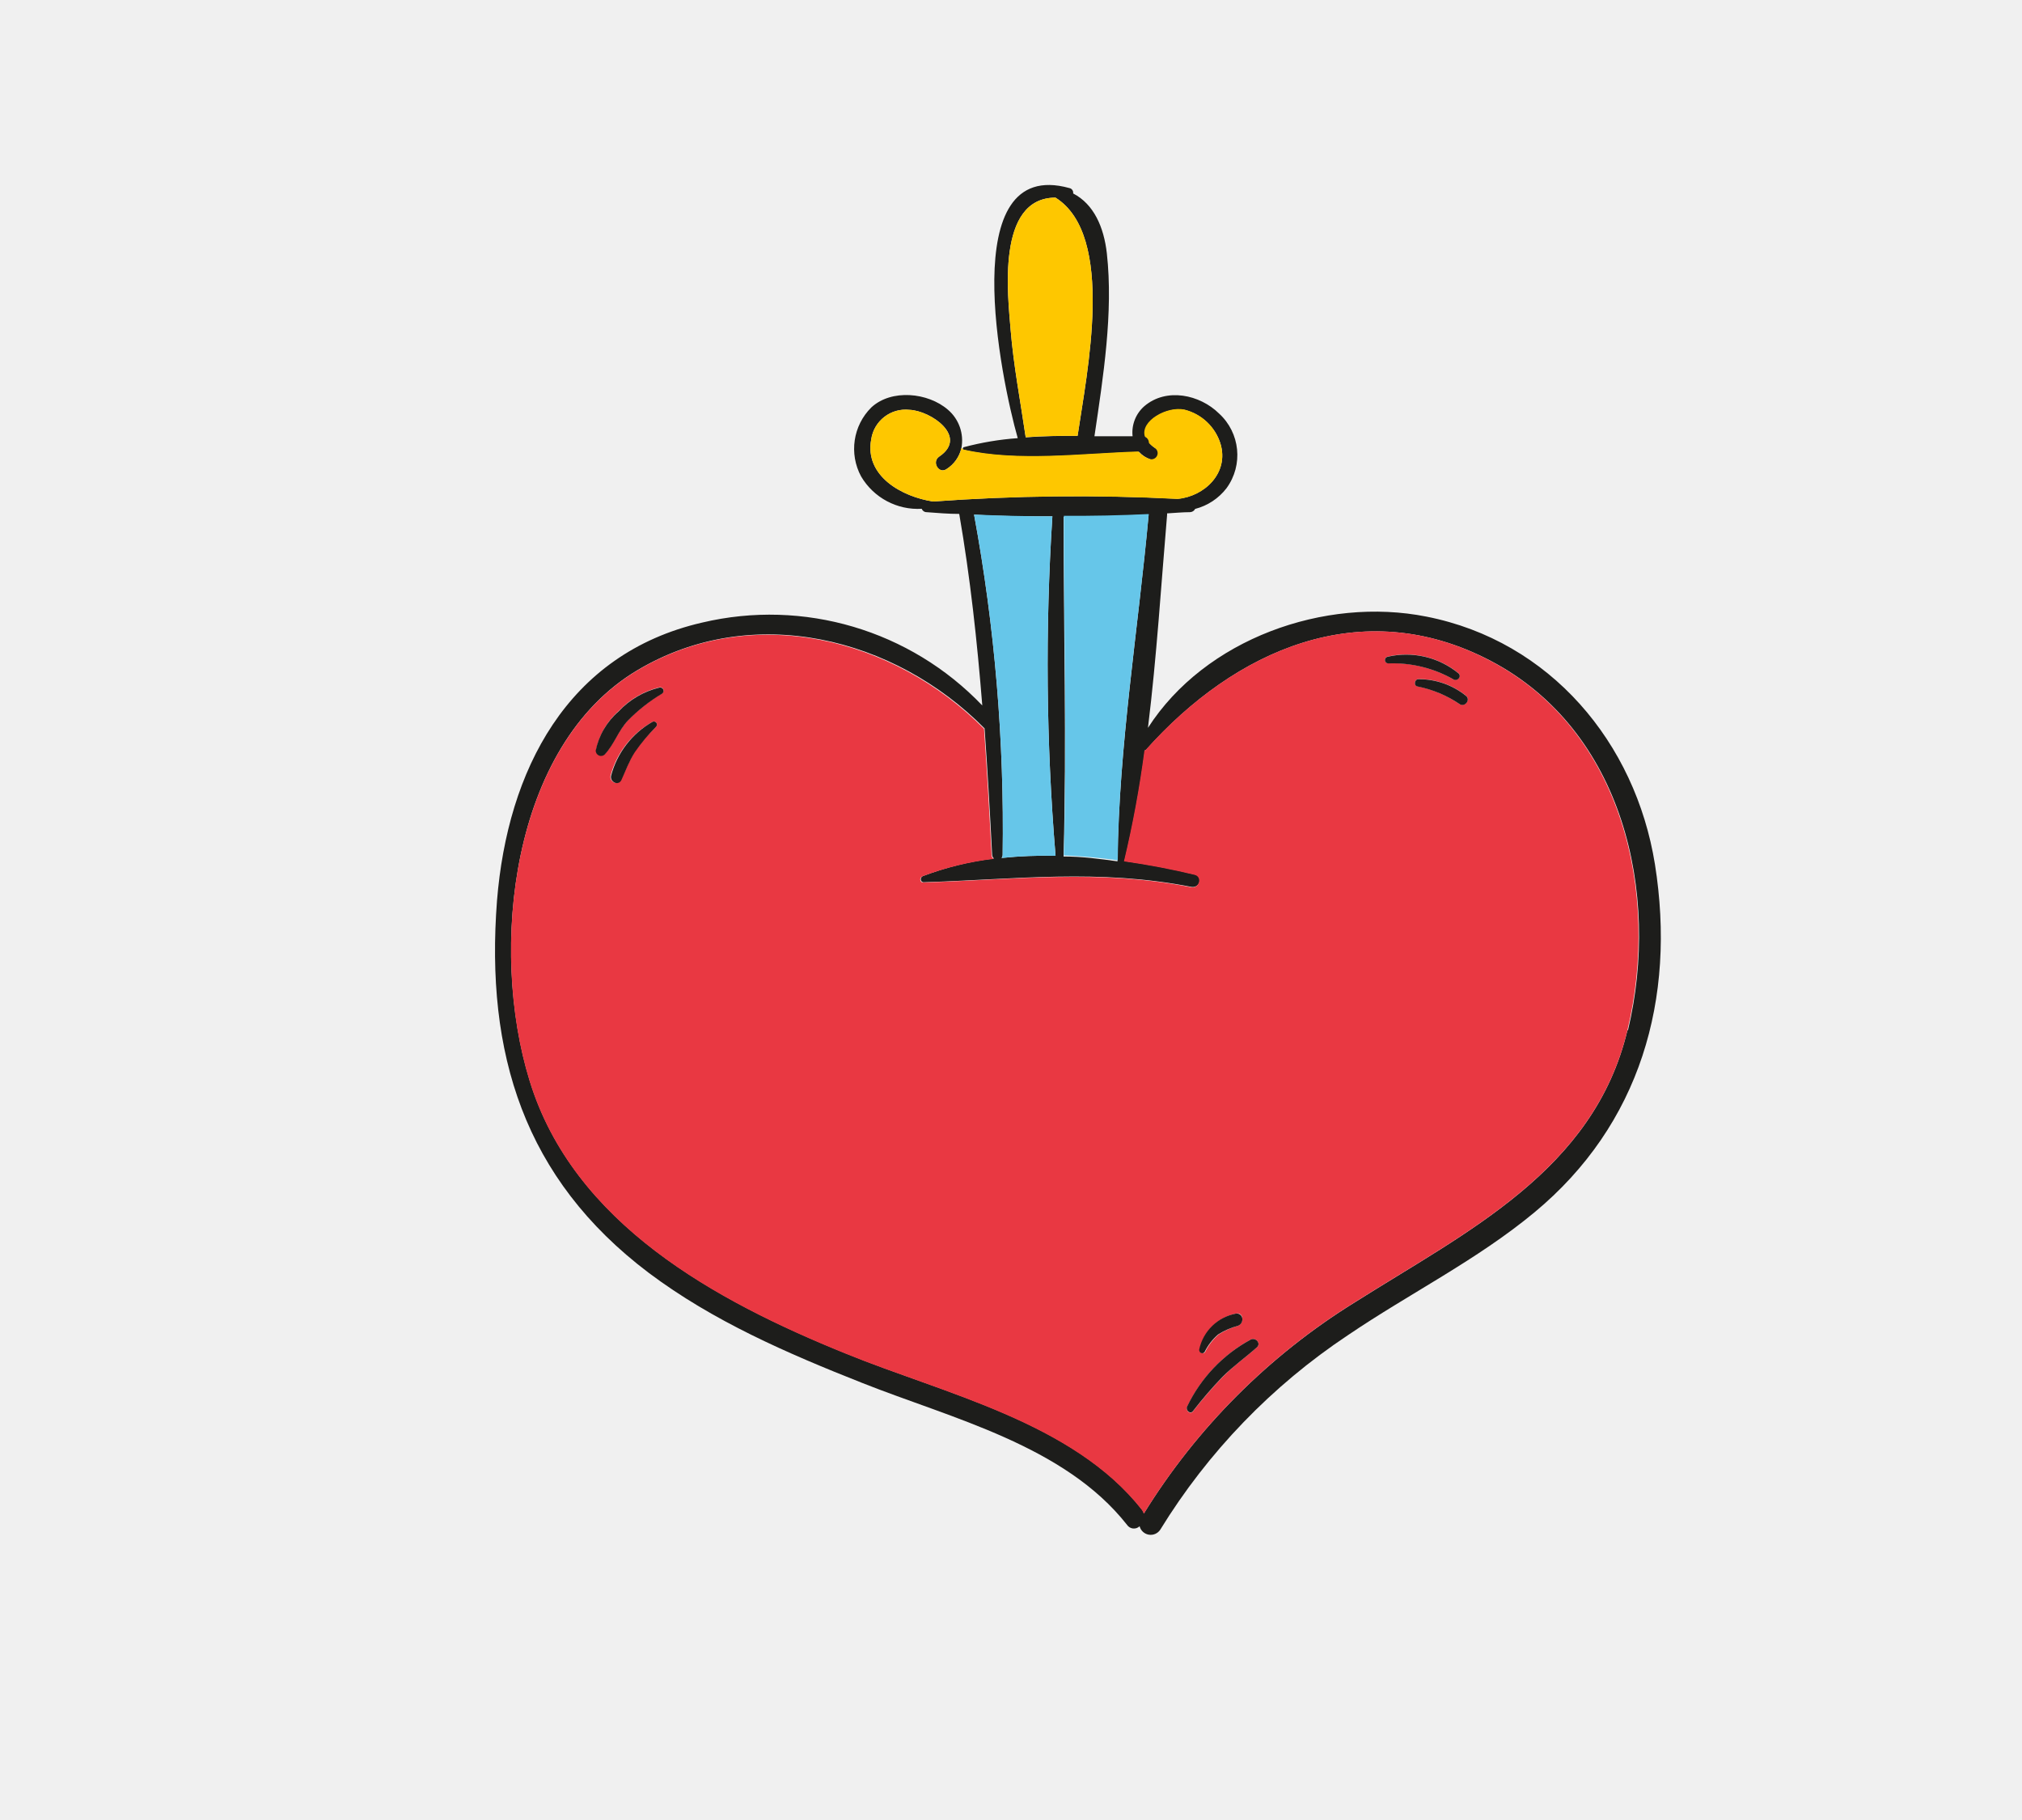
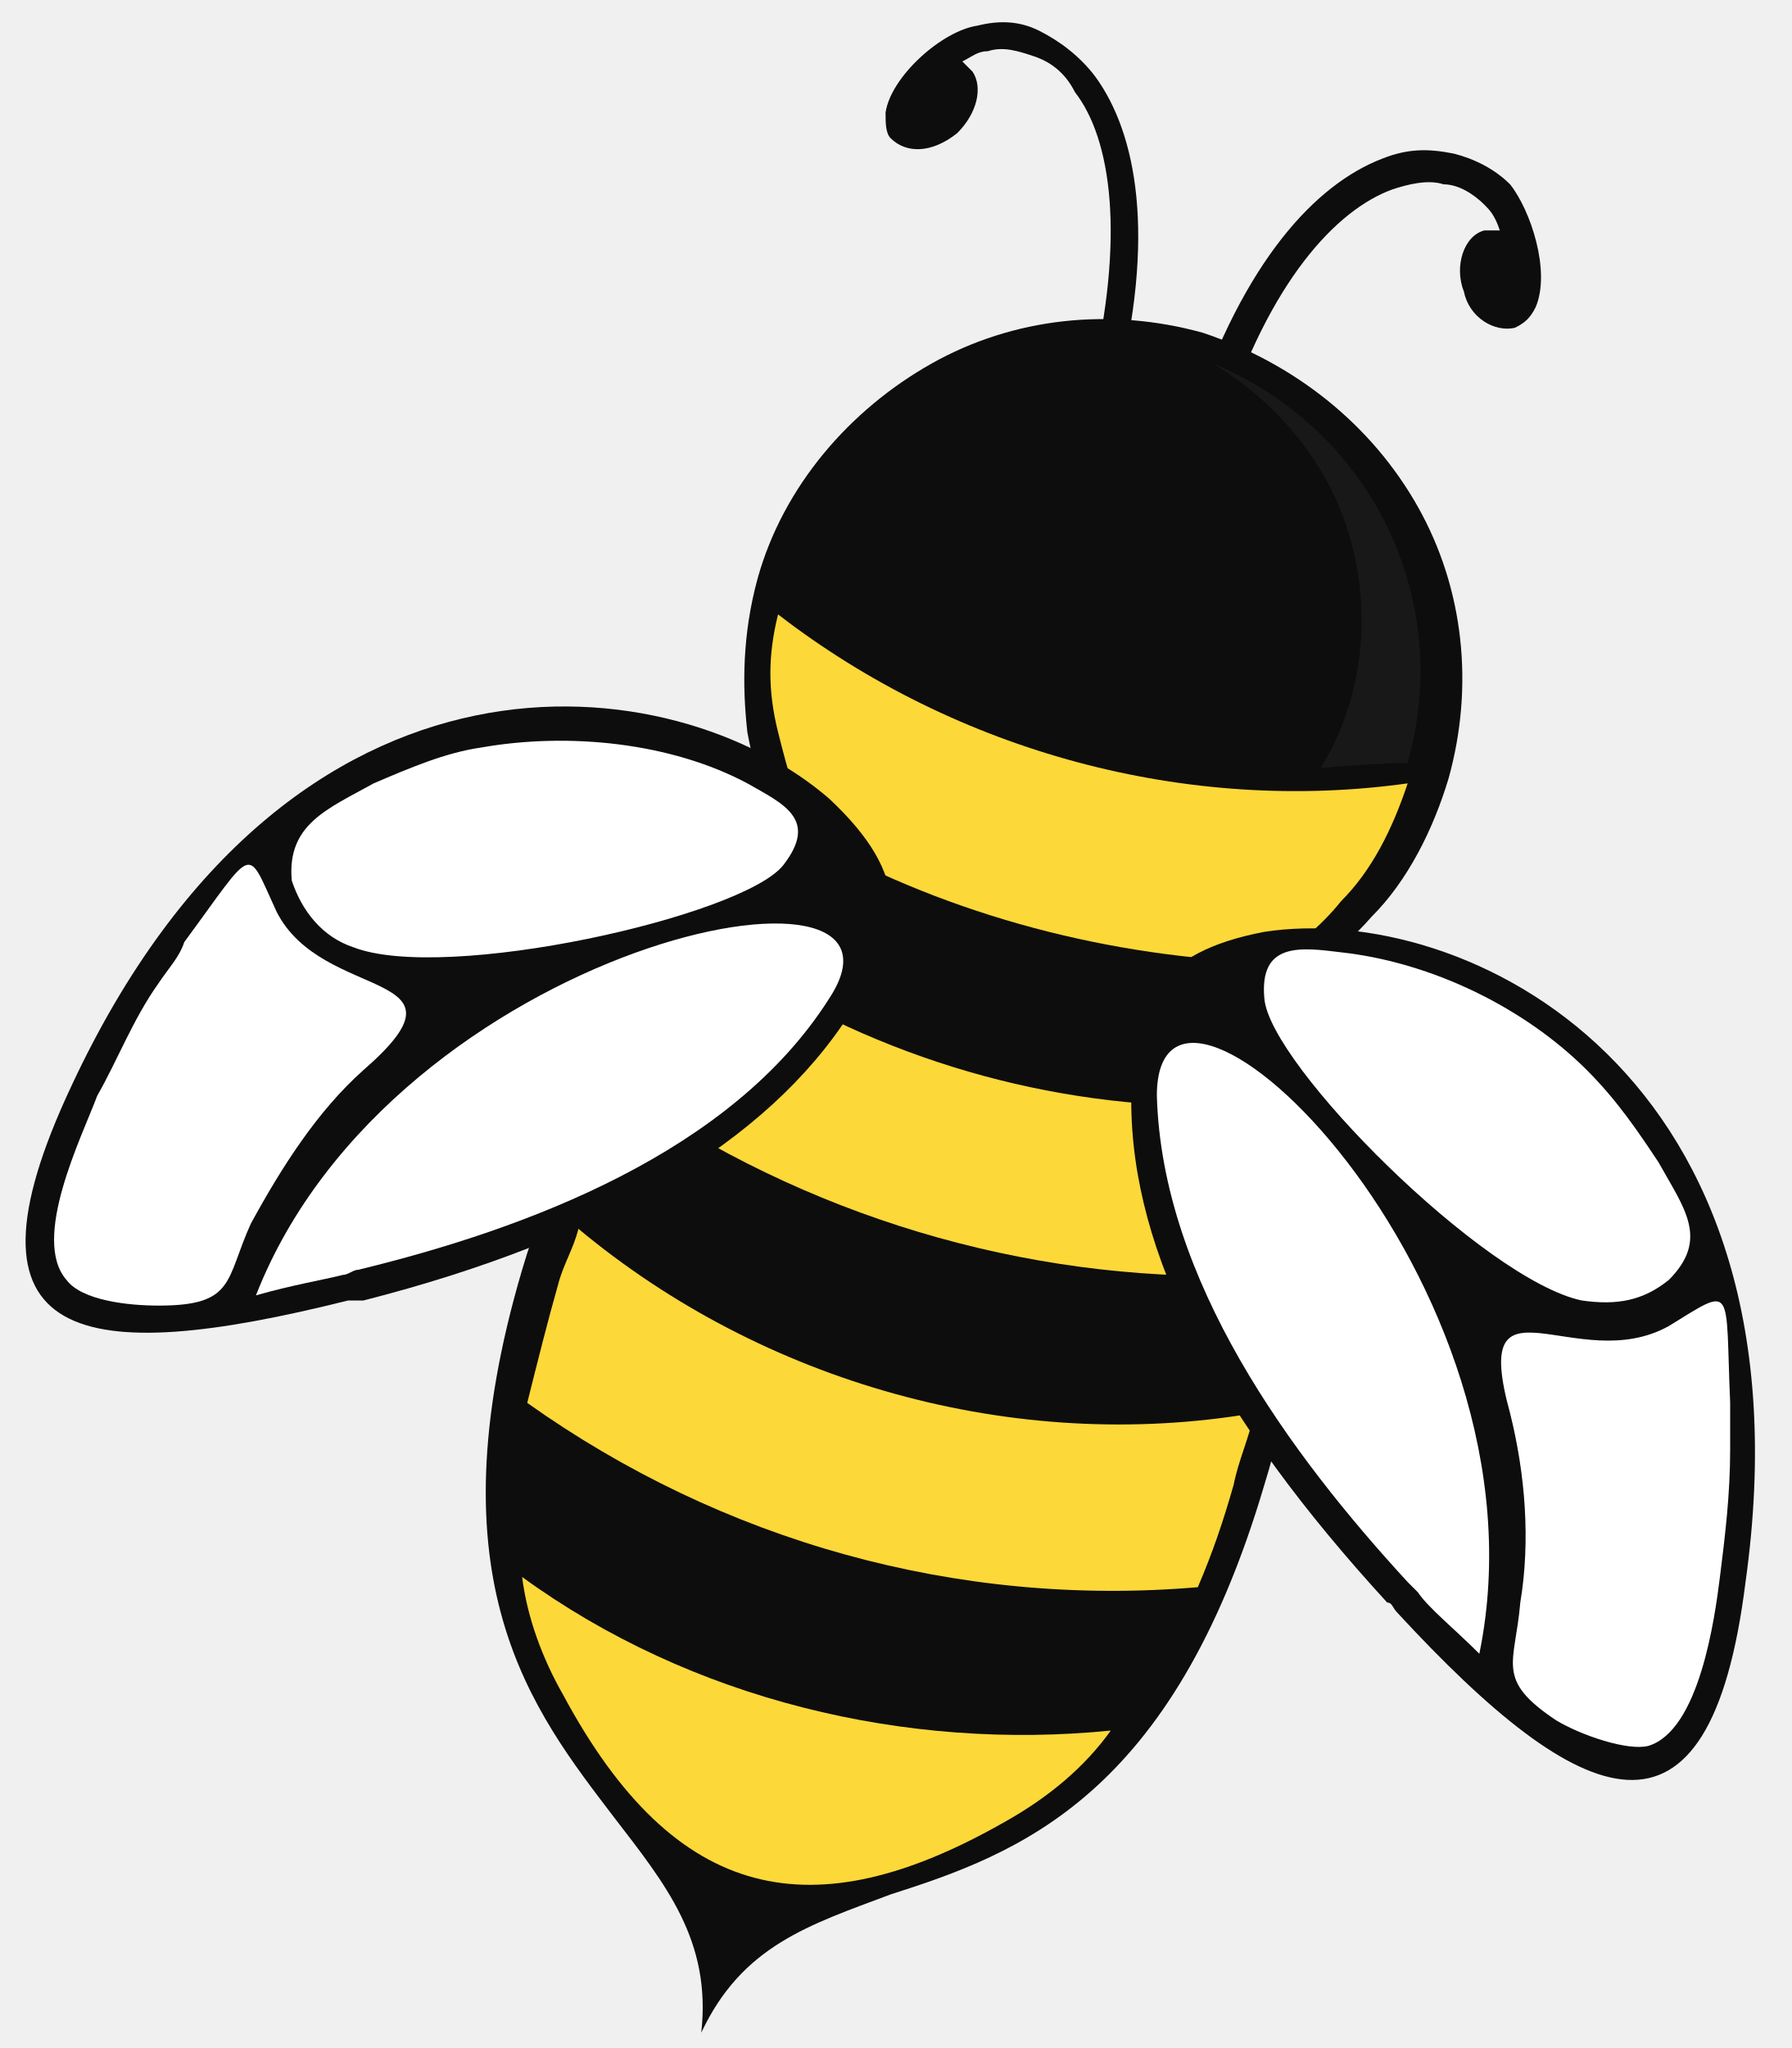
- <svg xmlns="http://www.w3.org/2000/svg" viewBox="0 0 150 134.99">
-   <defs>
-     <style>
-       .cls-1 {
-         fill: #1d1d1b;
-       }
- 
-       .cls-2 {
-         fill: #e93842;
-       }
- 
-       .cls-3 {
-         fill: #fec700;
-       }
- 
-       .cls-4 {
-         fill: #66c6e9;
-       }
-     </style>
-   </defs>
-   <g id="Objects">
-     <path class="cls-1" d="M122.77,64.11c1.59,10-1.1,19.32-8.94,25.82-4.27,3.54-9.25,6-13.84,9.11a46.65,46.65,0,0,0-13.92,14.43.85.85,0,0,1-1.53-.26.61.61,0,0,1-.93-.1c-4.64-5.9-13-7.89-19.65-10.53C58.42,100.39,52.9,98,48.12,94.41,38.87,87.42,36,78.13,36.87,66.8c.78-9.62,5.17-18.31,15.22-20.62a21.8,21.8,0,0,1,20.78,6.15c-.38-4.74-.89-9.47-1.71-14.21-.81,0-1.63-.07-2.43-.13a.37.37,0,0,1-.35-.25,4.89,4.89,0,0,1-4.5-2.4,4.32,4.32,0,0,1,.76-5.12c1.49-1.38,4.2-1.11,5.68.17a3,3,0,0,1,1,2.85,2.49,2.49,0,0,1-1.11,1.56c-.59.38-1.11-.54-.54-.93,2.2-1.48-.63-3.41-2.2-3.47a2.58,2.58,0,0,0-2.84,2.19c-.51,2.72,2.28,4.26,4.59,4.61A146.39,146.39,0,0,1,87.36,37c2-.18,3.83-1.93,3.18-4.09a3.74,3.74,0,0,0-2.63-2.5c-1.27-.3-3.29.8-2.93,2a.52.52,0,0,1,.3.47,2.19,2.19,0,0,0,.45.38.46.46,0,0,1-.35.83,2,2,0,0,1-.88-.57c-4.18.12-9,.78-13-.15a.09.09,0,0,1-.07-.1.1.1,0,0,1,.07-.1,21.56,21.56,0,0,1,4-.67c-1.24-4.35-4.67-20.91,3.83-18.55a.35.35,0,0,1,.28.4c1.53.79,2.28,2.49,2.5,4.44.49,4.4-.27,9.17-.92,13.57,1,0,1.91,0,2.83,0a2.59,2.59,0,0,1,.87-2.23c1.64-1.4,4.12-.86,5.54.54a4.17,4.17,0,0,1,.56,5.54,4.28,4.28,0,0,1-2.33,1.54.44.44,0,0,1-.38.24c-.56,0-1.13.06-1.7.09a.43.43,0,0,1,0,.11c-.44,5.14-.77,10.52-1.42,15.8,4.23-6.59,13.11-9.76,20.67-8.25C115,47.55,121.32,55.08,122.77,64.11Zm-2,12.31c2.43-10.2-.38-22.28-10.2-27.41C101,44,91.6,48.22,85,55.64l-.06,0a80.8,80.8,0,0,1-1.52,8.23c1.81.25,3.58.59,5.24,1,.6.15.34,1-.25.92-6.93-1.36-13-.56-19.88-.35-.28,0-.29-.37-.06-.46a22.46,22.46,0,0,1,5.27-1.3.38.38,0,0,1-.14-.28c-.16-3.14-.34-6.26-.56-9.37-6.69-6.76-17.21-9.4-25.75-4.32-9.42,5.6-11,20.72-8,30.43,3.25,10.63,13.83,16.35,23.43,20.24,7.32,3,16.93,5.1,22,11.6a.82.82,0,0,1,.14.28A48.21,48.21,0,0,1,100.51,96.6C108.8,91.35,118.25,86.83,120.73,76.42ZM85.21,38.17s0,0,0,0q-3.15.15-6.31.17c0,8.35.23,16.79,0,25.12,0,0,0,0,0,.07,1.36,0,2.7.18,4,.36C83,55.37,84.44,46.63,85.21,38.17Zm-5.27-5.84c.68-4.64,2.84-14.86-1.64-17.67-4.43,0-3.52,7.38-3.33,9.78.22,2.69.73,5.32,1.12,8C77.36,32.34,78.65,32.33,79.94,32.33ZM74.3,63.64a31.42,31.42,0,0,1,4-.16s0,0,0-.06a171.18,171.18,0,0,1-.23-25.12c-2,0-3.88,0-5.81-.13a128.25,128.25,0,0,1,2.12,25.26A.48.48,0,0,1,74.3,63.64Z" />
-     <path class="cls-2" d="M110.53,49c9.82,5.13,12.63,17.21,10.2,27.41-2.48,10.41-11.93,14.93-20.22,20.18a48.21,48.21,0,0,0-15.66,15.69.82.82,0,0,0-.14-.28c-5.11-6.5-14.72-8.63-22-11.6-9.6-3.89-20.18-9.61-23.43-20.24-3-9.71-1.41-24.83,8-30.43C55.79,44.66,66.31,47.3,73,54.06c.22,3.11.4,6.23.56,9.37a.38.38,0,0,0,.14.28A22.46,22.46,0,0,0,68.43,65c-.23.09-.22.47.06.46,6.91-.21,13-1,19.88.35.59.12.85-.77.25-.92-1.66-.4-3.43-.74-5.24-1a80.8,80.8,0,0,0,1.52-8.23l.06,0C91.6,48.22,101,44,110.53,49Zm-2.23,3.23c.37.22.8-.31.47-.61a5.54,5.54,0,0,0-3.54-1.25c-.3,0-.38.49-.07.54A8.55,8.55,0,0,1,108.3,52.24Zm-.45-1.83c.28.13.6-.22.35-.46a6.11,6.11,0,0,0-5.28-1.23.25.25,0,0,0,.06.49A9.06,9.06,0,0,1,107.85,50.41ZM93.24,99.94c.33-.3-.09-.75-.45-.58a11.07,11.07,0,0,0-4.73,5c-.12.26.23.6.44.33a31.16,31.16,0,0,1,2.19-2.54C91.49,101.33,92.4,100.69,93.24,99.94Zm-1.4-1.6c.46-.17.44-1-.12-.91A3.44,3.44,0,0,0,89,100.1c0,.23.27.4.41.17a4.11,4.11,0,0,1,1-1.29A5.34,5.34,0,0,1,91.84,98.34ZM49.12,51.43a.25.25,0,0,0-.19-.45,6.09,6.09,0,0,0-3,1.73,5.23,5.23,0,0,0-1.71,2.92.4.4,0,0,0,.68.28c.66-.78,1-1.75,1.71-2.51A12.44,12.44,0,0,1,49.12,51.43Zm-.44,2.47a.23.23,0,0,0-.27-.36,6.5,6.5,0,0,0-3.12,4c-.09.44.52.77.76.33.36-.69.62-1.42,1-2.08A13.8,13.8,0,0,1,48.68,53.9Z" />
-     <path class="cls-1" d="M108.77,51.63c.33.3-.1.83-.47.61a8.55,8.55,0,0,0-3.14-1.32c-.31-.05-.23-.55.07-.54A5.54,5.54,0,0,1,108.77,51.63Z" />
-     <path class="cls-1" d="M108.2,49.95c.25.24-.07.59-.35.46a9.06,9.06,0,0,0-4.87-1.2.25.25,0,0,1-.06-.49A6.11,6.11,0,0,1,108.2,49.95Z" />
-     <path class="cls-1" d="M92.79,99.36c.36-.17.78.28.45.58-.84.75-1.75,1.39-2.55,2.19a31.16,31.16,0,0,0-2.19,2.54c-.21.27-.56-.07-.44-.33A11.07,11.07,0,0,1,92.79,99.36Z" />
-     <path class="cls-1" d="M91.72,97.43c.56,0,.58.74.12.91a5.34,5.34,0,0,0-1.47.64,4.11,4.11,0,0,0-1,1.29c-.14.23-.44.06-.41-.17A3.44,3.44,0,0,1,91.72,97.43Z" />
-     <path class="cls-3" d="M90.54,32.92c.65,2.16-1.18,3.91-3.18,4.09a146.39,146.39,0,0,0-18.14.19c-2.31-.35-5.1-1.89-4.59-4.61a2.58,2.58,0,0,1,2.84-2.19c1.57.06,4.4,2,2.2,3.47-.57.39,0,1.31.54.93a2.49,2.49,0,0,0,1.11-1.56h.06a.09.09,0,0,0,.07.1c4.09.93,8.87.27,13,.15a2,2,0,0,0,.88.57.46.46,0,0,0,.35-.83,2.19,2.19,0,0,1-.45-.38.52.52,0,0,0-.3-.47c-.36-1.17,1.66-2.27,2.93-2A3.74,3.74,0,0,1,90.54,32.92Z" />
-     <path class="cls-4" d="M85.22,38.13s0,0,0,0c-.77,8.46-2.24,17.2-2.3,25.68-1.34-.18-2.68-.31-4-.36,0,0,0,0,0-.07.24-8.33,0-16.77,0-25.12Q82.08,38.28,85.22,38.13Z" />
-     <path class="cls-3" d="M78.3,14.66c4.48,2.81,2.32,13,1.64,17.67-1.29,0-2.58,0-3.85.1-.39-2.67-.9-5.3-1.12-8C74.78,22,73.87,14.68,78.3,14.66Z" />
-     <path class="cls-4" d="M78.31,63.48a31.42,31.42,0,0,0-4,.16.48.48,0,0,0,.07-.21,128.25,128.25,0,0,0-2.12-25.26c1.93.08,3.86.13,5.81.13a171.18,171.18,0,0,0,.23,25.12S78.31,63.46,78.31,63.48Z" />
-     <path class="cls-1" d="M48.93,51a.25.25,0,0,1,.19.45,12.44,12.44,0,0,0-2.54,2c-.71.76-1,1.73-1.71,2.51a.4.4,0,0,1-.68-.28,5.23,5.23,0,0,1,1.71-2.92A6.09,6.09,0,0,1,48.93,51Z" />
-     <path class="cls-1" d="M48.41,53.54a.23.23,0,0,1,.27.36,13.8,13.8,0,0,0-1.59,1.9c-.42.66-.68,1.39-1,2.08-.24.44-.85.11-.76-.33A6.5,6.5,0,0,1,48.41,53.54Z" />
-   </g>
+ <svg xmlns="http://www.w3.org/2000/svg" version="1.1" id="圖層_1" x="0px" y="0px" viewBox="0 0 35 40" style="enable-background:new 0 0 35 40;" xml:space="preserve">
+   <style type="text/css">
+ 	.st0{fill-rule:evenodd;clip-rule:evenodd;fill:#0D0D0D;}
+ 	.st1{fill-rule:evenodd;clip-rule:evenodd;fill:#FDD839;}
+ 	.st2{fill:#0D0D0D;}
+ 	.st3{fill-rule:evenodd;clip-rule:evenodd;fill:#FFFFFF;}
+ 	.st4{fill-rule:evenodd;clip-rule:evenodd;fill:#191818;}
+ </style>
+   <path class="st0" d="M14.8,11.3c0.5-1.8,1.8-3.3,3.4-4.2c1.6-0.9,3.5-1.1,5.3-0.6c1.8,0.6,3.3,1.8,4.2,3.4c0.9,1.6,1.1,3.5,0.6,5.3  c-0.3,1-0.8,2-1.5,2.7c-0.7,0.8-1.6,1.4-2.6,1.8l-0.1,0l0,0.1c0.6,1.2,1,2.7,1.2,4.3c0.1,1.6-0.1,3.3-0.6,4.9  c-1.8,6.1-4.8,7.2-7.3,8c-1.6,0.6-2.9,1-3.7,2.7c0.2-1.8-0.7-2.9-1.7-4.2c-1.6-2.1-3.6-4.6-1.8-10.7c0.5-1.7,1.3-3.2,2.2-4.5  c1-1.3,2.1-2.3,3.3-3l0.1,0l0-0.1c-0.6-0.9-1-1.8-1.2-2.9C14.5,13.4,14.5,12.4,14.8,11.3L14.8,11.3z" />
+   <path class="st1" d="M19.6,35.6c0.9-0.5,1.6-1.1,2.1-1.8c-4,0.4-8.2-0.6-11.5-3c0.1,0.8,0.4,1.6,0.8,2.3  C13.2,37.2,15.9,37.7,19.6,35.6L19.6,35.6z M12.5,21.5c3.6,2.4,7.9,3.6,12.2,3.4c0-0.2,0-0.4,0-0.7c-0.1-0.9-0.2-1.8-0.5-2.6  c-3.4,0.1-6.7-0.8-9.6-2.6c-0.6,0.5-1.2,1.1-1.6,1.8C12.8,21,12.6,21.3,12.5,21.5L12.5,21.5z M15.9,16.4c2.7,1.5,5.8,2.3,8.9,2.4  c0.5-0.3,1-0.7,1.4-1.2c0.6-0.6,1-1.4,1.3-2.3c-4.3,0.6-8.8-0.6-12.3-3.3c-0.2,0.8-0.2,1.5,0,2.3C15.4,15.1,15.6,15.8,15.9,16.4  L15.9,16.4z M10.3,27.4c3.8,2.7,8.4,4,13.1,3.6c0.3-0.7,0.5-1.3,0.7-2c0.1-0.5,0.3-0.9,0.4-1.4c-4.7,0.8-9.6-0.6-13.2-3.6  c-0.1,0.4-0.3,0.7-0.4,1.1C10.7,25.8,10.5,26.6,10.3,27.4L10.3,27.4z" />
+   <path class="st2" d="M21.8,7.7c0.8-3.1,0.4-5.1-0.4-6.2c-0.3-0.4-0.7-0.7-1.1-0.9c-0.4-0.2-0.8-0.2-1.2-0.1c-0.7,0.1-1.7,1-1.8,1.7  l0,0l0,0c0,0.2,0,0.4,0.1,0.5c0.3,0.3,0.8,0.3,1.3-0.1c0.4-0.4,0.5-0.9,0.3-1.2c-0.1-0.1-0.1-0.1-0.2-0.2c0.2-0.1,0.3-0.2,0.5-0.2  c0.3-0.1,0.6,0,0.9,0.1c0.3,0.1,0.6,0.3,0.8,0.7c0.7,0.9,1,2.8,0.3,5.7L21.8,7.7z" />
+   <path class="st2" d="M23.3,8.1c1-3,2.4-4.5,3.7-5c0.5-0.2,0.9-0.2,1.4-0.1c0.4,0.1,0.8,0.3,1.1,0.6C29.9,4.1,30.3,5.3,30,6v0h0  c-0.1,0.2-0.2,0.3-0.4,0.4c-0.4,0.1-0.9-0.2-1-0.7c-0.2-0.5,0-1.1,0.4-1.2c0.1,0,0.2,0,0.3,0C29.2,4.2,29.1,4.1,29,4  c-0.2-0.2-0.5-0.4-0.8-0.4c-0.3-0.1-0.7,0-1,0.1c-1.1,0.4-2.4,1.8-3.3,4.6L23.3,8.1z" />
+   <path class="st3" d="M31.4,33.9c1-0.3,1.3-2.5,1.4-3.3c0.1-1.1,0.2-2.3,0.1-3.4c-0.2-2.4,0.2-2.4-1.2-1.5c-1.8,1-3.9-1.2-3.1,1.7  c0.3,1.2,0.4,2.5,0.2,3.7c-0.1,1.2-0.5,1.5,0.7,2.3C30.1,33.7,31,34,31.4,33.9L31.4,33.9z" />
+   <path class="st4" d="M25.8,15c1.1-0.1,1.7-0.1,1.7-0.1c0.9-3.2-0.7-6.5-3.8-7.8c1.3,0.8,2.3,2,2.7,3.5C26.8,12.1,26.6,13.7,25.8,15  L25.8,15z" />
+   <path class="st0" d="M7.1,25.4c4.7-1.2,7.9-3.1,9.5-5.6c1.1-1.6,1.2-2.7-0.4-4.2c-3-2.6-10.5-3.6-14.8,5.6c-2.4,5.1,0.2,5.5,5.4,4.2  C6.9,25.4,7,25.4,7.1,25.4L7.1,25.4z" />
+   <path class="st3" d="M1.3,25c-0.7-0.8,0.3-2.8,0.6-3.6c0.4-0.7,0.7-1.5,1.2-2.2c0.2-0.3,0.4-0.5,0.5-0.8c1.4-1.9,1.2-1.9,1.8-0.6  c0.9,1.8,4,1.1,1.7,3.1c-0.9,0.8-1.6,1.9-2.2,3c-0.5,1.1-0.3,1.6-1.8,1.6C2.5,25.5,1.6,25.4,1.3,25L1.3,25z" />
+   <path class="st3" d="M7,24.8c-0.1,0-0.2,0.1-0.3,0.1c-0.4,0.1-1,0.2-1.7,0.4c2.7-6.9,13.3-9,11.2-5.8C14.3,22.5,10.3,24,7,24.8  L7,24.8z M7.3,15.3C8,15,8.7,14.7,9.4,14.6c1.7-0.3,3.7-0.1,5.2,0.7c0.7,0.4,1.4,0.7,0.7,1.6c-0.8,1-6.6,2.3-8.4,1.6  c-0.6-0.2-1-0.7-1.2-1.3C5.6,16.1,6.4,15.8,7.3,15.3L7.3,15.3z" />
+   <path class="st0" d="M27.1,31.3c-3.3-3.6-5-6.8-5-9.8c0-1.9,0.5-2.9,2.6-3.3c3.9-0.6,10.8,2.7,9.4,12.7c-0.7,5.6-3.2,4.5-6.8,0.6  C27.2,31.4,27.2,31.3,27.1,31.3L27.1,31.3z" />
+   <path class="st3" d="M32.2,34.1c1-0.3,1.3-2.5,1.4-3.3c0.1-0.8,0.2-1.6,0.2-2.5c0-0.3,0-0.6,0-0.9c-0.1-2.3,0.1-2.3-1.2-1.5  c-1.8,1-3.9-1.2-3.1,1.7c0.3,1.2,0.4,2.5,0.2,3.7c-0.1,1.2-0.5,1.5,0.7,2.3C30.9,33.9,31.8,34.2,32.2,34.1L32.2,34.1z" />
+   <path class="st3" d="M27.5,30.9c0.1,0.1,0.1,0.1,0.2,0.2c0.2,0.3,0.7,0.7,1.2,1.2c1.5-7.3-6.3-14.7-6.3-10.9  C22.7,25,25.2,28.4,27.5,30.9L27.5,30.9z M32.4,22.7c-0.4-0.6-0.8-1.2-1.4-1.8c-1.2-1.2-3-2.1-4.8-2.3c-0.8-0.1-1.6-0.2-1.5,0.9  c0.1,1.3,4.3,5.5,6.2,5.9c0.7,0.1,1.2,0,1.7-0.4C33.4,24.2,32.9,23.6,32.4,22.7L32.4,22.7z" />
</svg>
